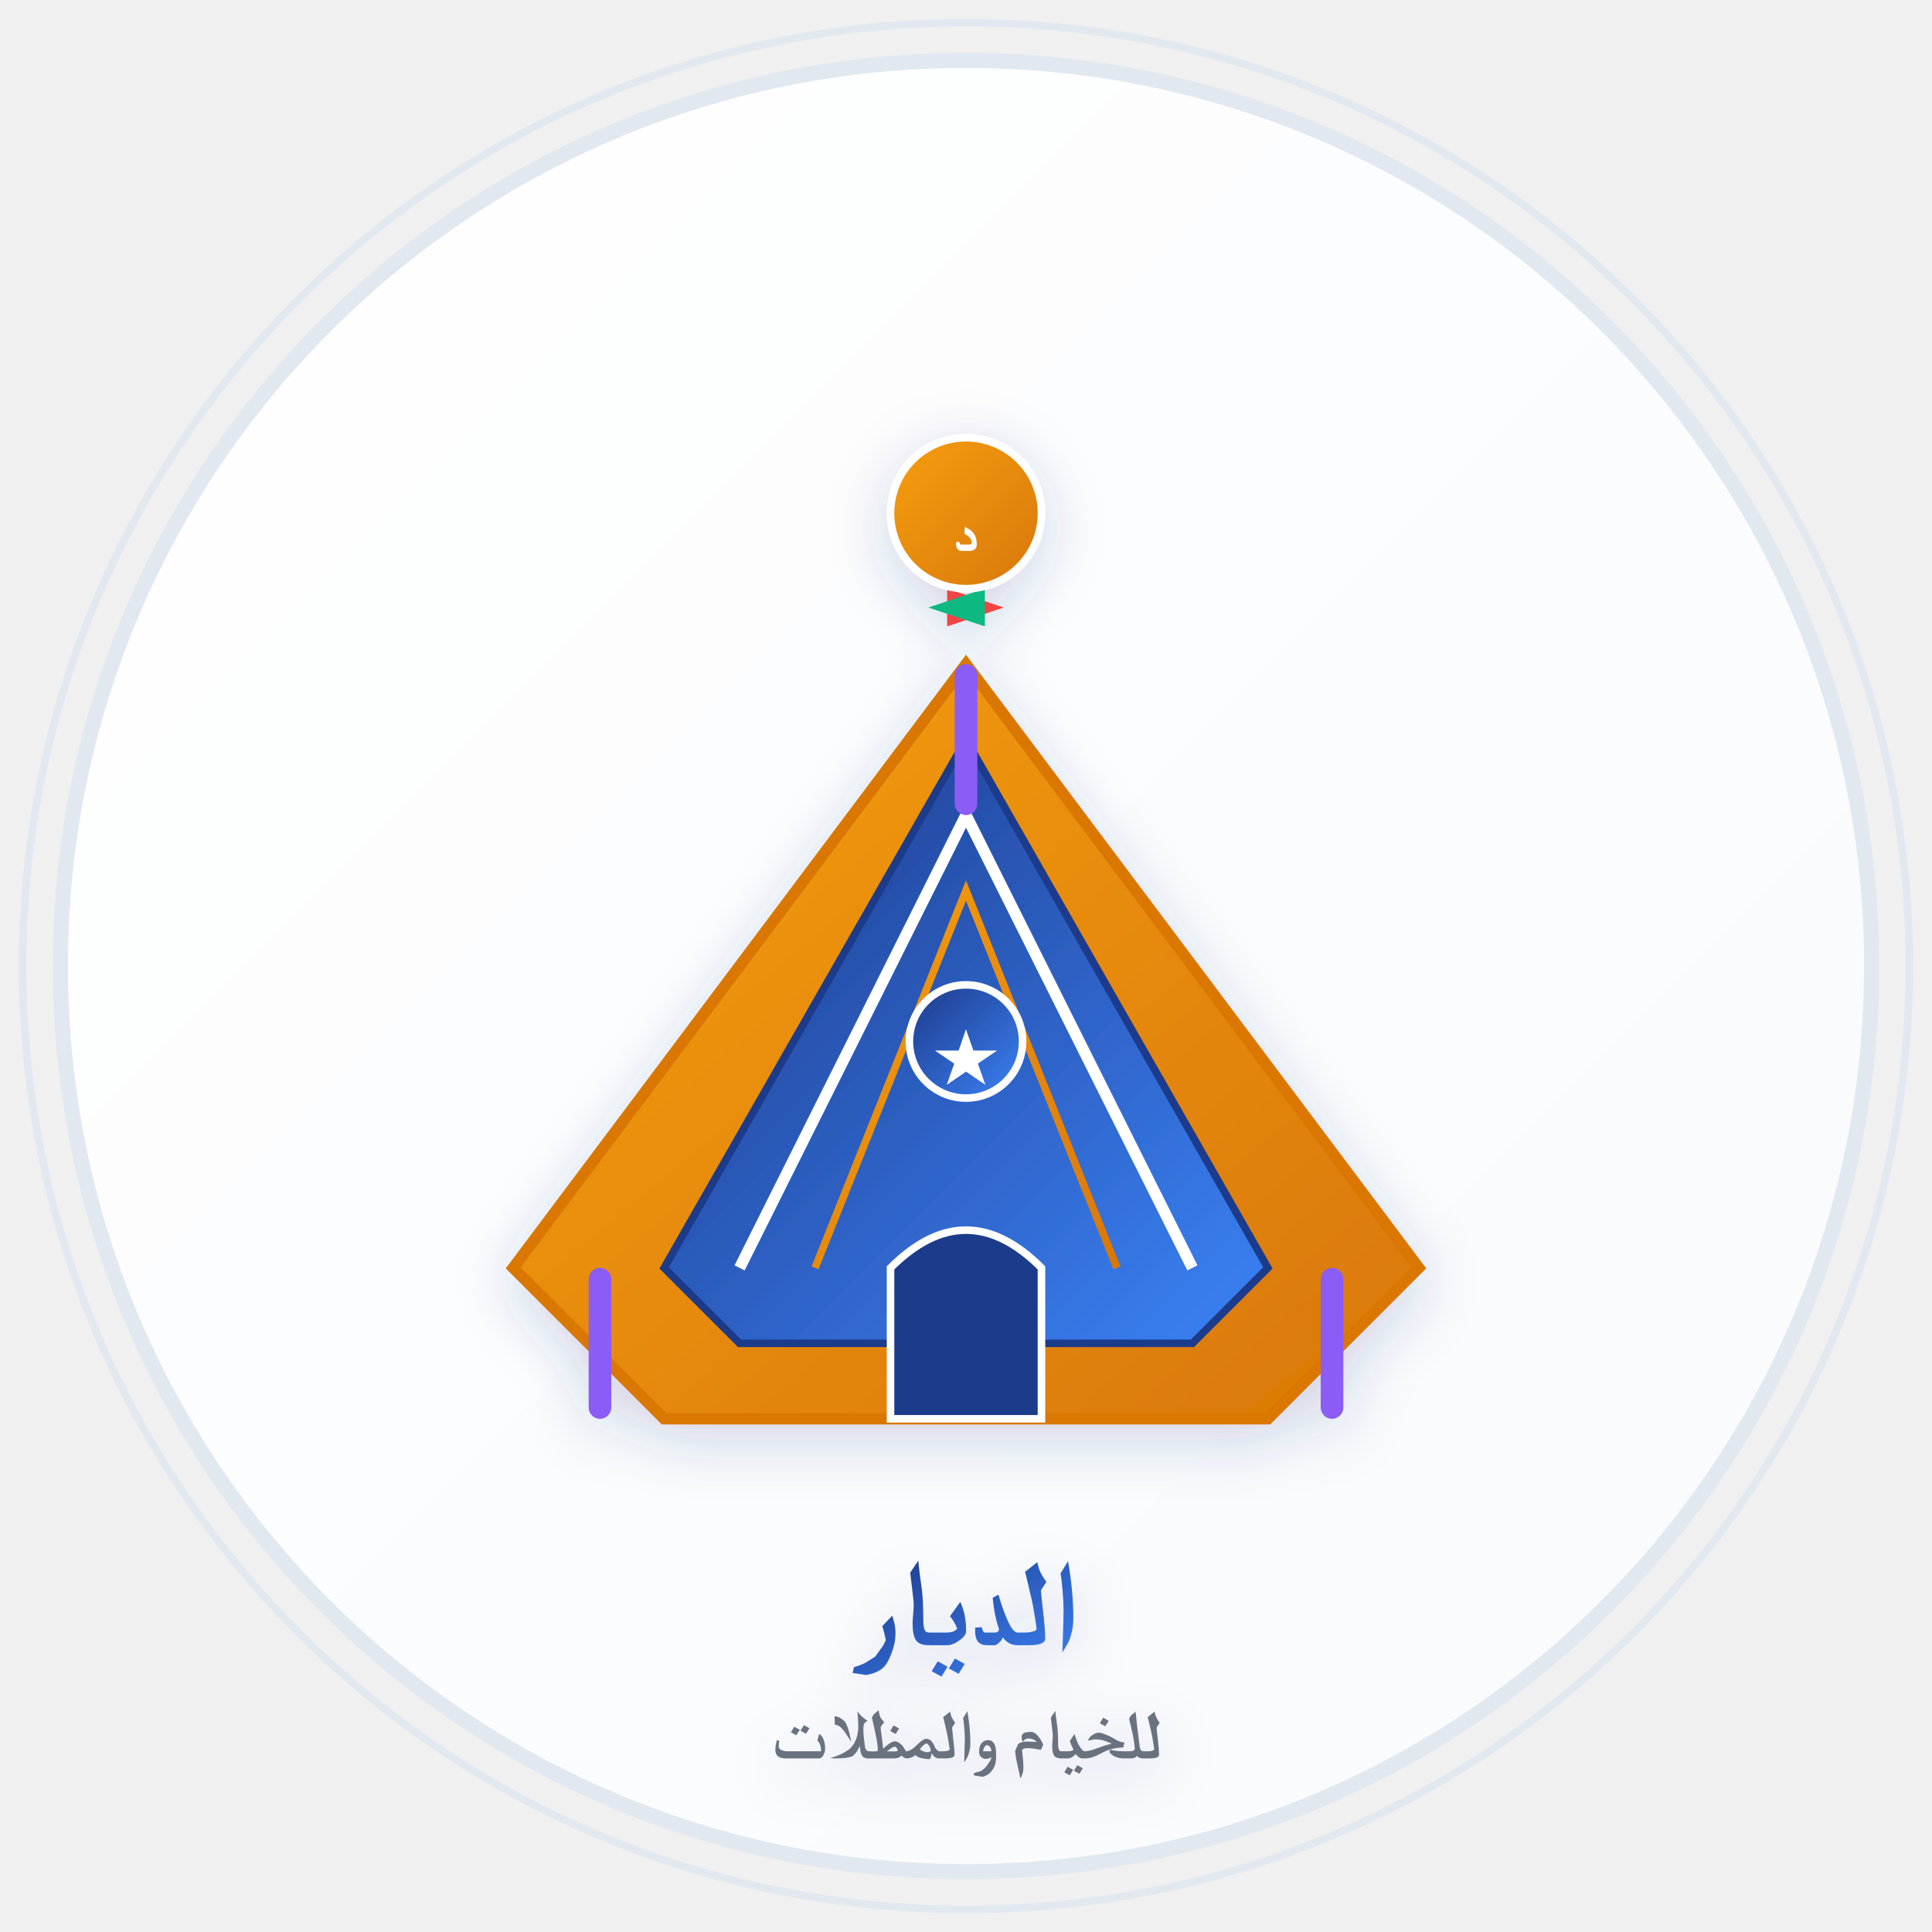
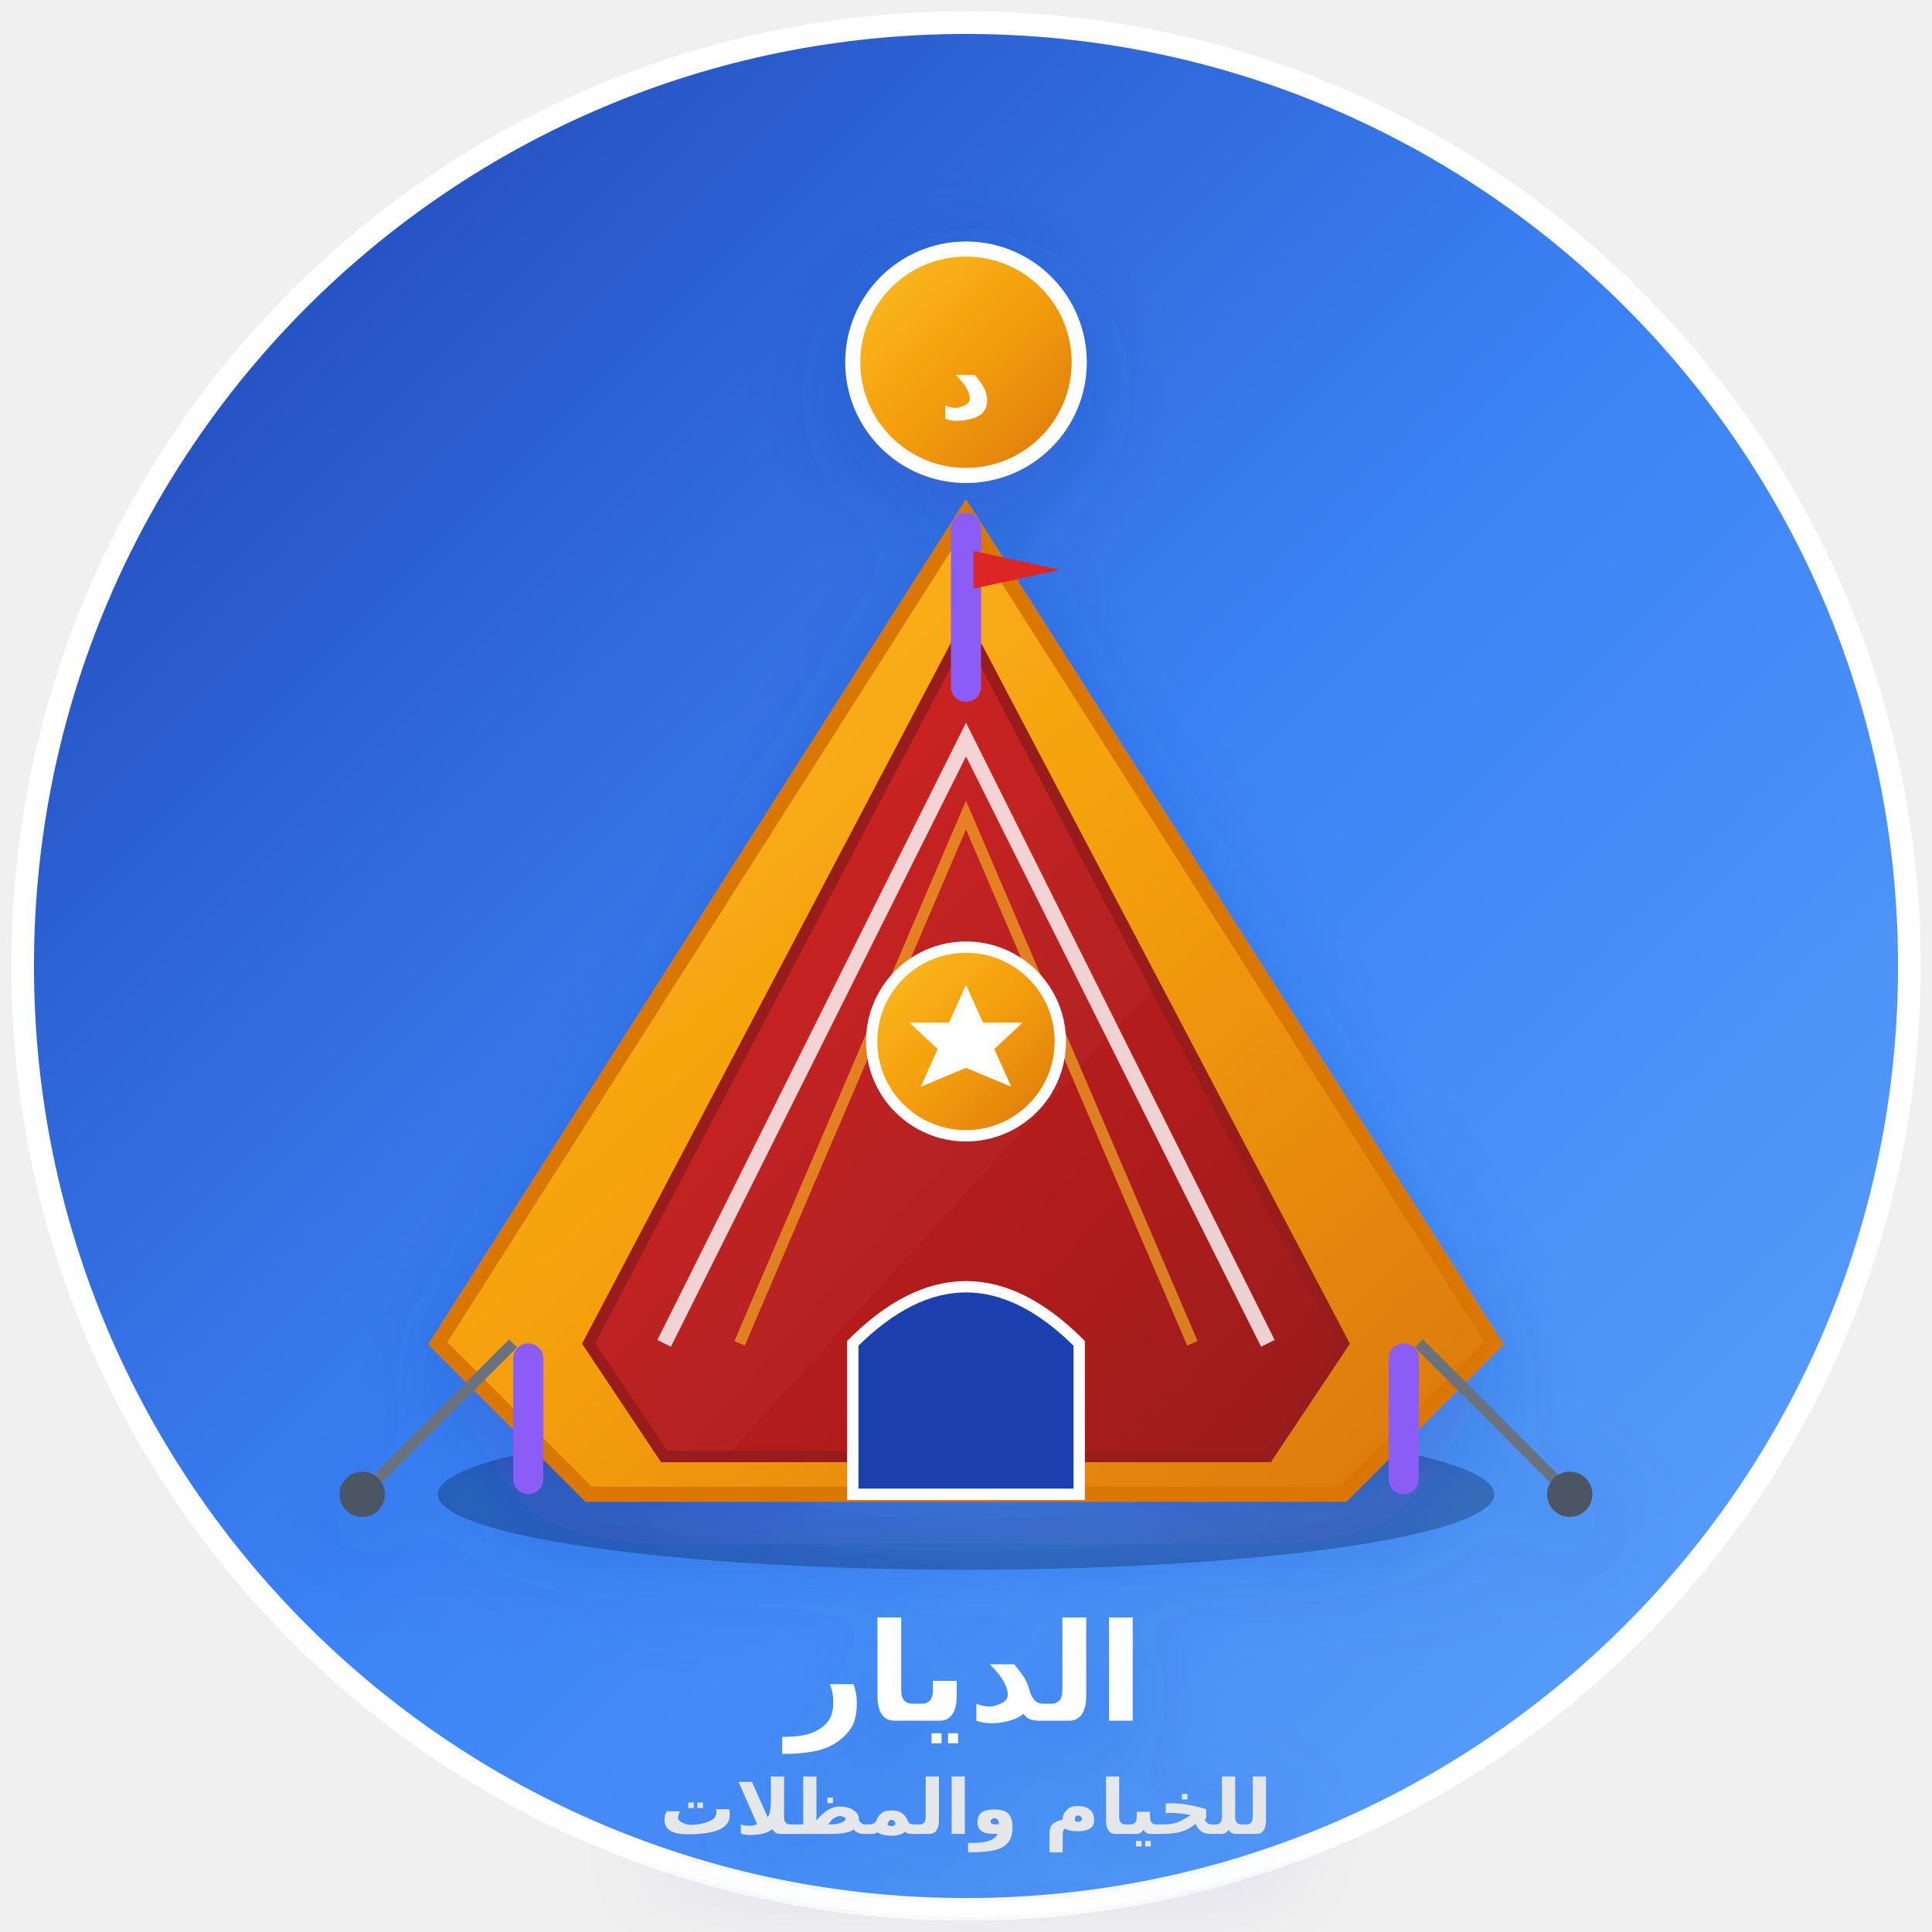
<svg xmlns="http://www.w3.org/2000/svg" width="512" height="512" viewBox="0 0 512 512">
  <defs>
-     <linearGradient id="primaryGrad" x1="0%" y1="0%" x2="100%" y2="100%">
-       <stop offset="0%" style="stop-color:#1e3a8a;stop-opacity:1" />
-       <stop offset="100%" style="stop-color:#3b82f6;stop-opacity:1" />
+     <linearGradient id="bgGrad" x1="0%" y1="0%" x2="100%" y2="100%">
+       <stop offset="0%" style="stop-color:#1e40af;stop-opacity:1" />
+       <stop offset="50%" style="stop-color:#3b82f6;stop-opacity:1" />
+       <stop offset="100%" style="stop-color:#60a5fa;stop-opacity:1" />
    </linearGradient>
-     <linearGradient id="tentGrad" x1="0%" y1="0%" x2="100%" y2="100%">
-       <stop offset="0%" style="stop-color:#f59e0b;stop-opacity:1" />
+     <linearGradient id="tentBodyGrad" x1="0%" y1="0%" x2="100%" y2="100%">
+       <stop offset="0%" style="stop-color:#fbbf24;stop-opacity:1" />
+       <stop offset="50%" style="stop-color:#f59e0b;stop-opacity:1" />
      <stop offset="100%" style="stop-color:#d97706;stop-opacity:1" />
    </linearGradient>
-     <linearGradient id="backgroundGrad" x1="0%" y1="0%" x2="100%" y2="100%">
-       <stop offset="0%" style="stop-color:#ffffff;stop-opacity:1" />
-       <stop offset="100%" style="stop-color:#f8fafc;stop-opacity:1" />
+     <linearGradient id="tentFrontGrad" x1="0%" y1="0%" x2="100%" y2="100%">
+       <stop offset="0%" style="stop-color:#dc2626;stop-opacity:1" />
+       <stop offset="100%" style="stop-color:#991b1b;stop-opacity:1" />
    </linearGradient>
-     <filter id="shadow" x="-50%" y="-50%" width="200%" height="200%">
-       <feDropShadow dx="0" dy="4" stdDeviation="8" flood-color="#1e3a8a" flood-opacity="0.2" />
+     <radialGradient id="shadowGrad" cx="50%" cy="50%" r="50%">
+       <stop offset="0%" style="stop-color:#000000;stop-opacity:0.1" />
+       <stop offset="100%" style="stop-color:#000000;stop-opacity:0.3" />
+     </radialGradient>
+     <filter id="dropShadow" x="-50%" y="-50%" width="200%" height="200%">
+       <feDropShadow dx="0" dy="8" stdDeviation="12" flood-color="#1e40af" flood-opacity="0.3" />
    </filter>
  </defs>
-   <circle cx="256" cy="256" r="240" fill="url(#backgroundGrad)" stroke="#e2e8f0" stroke-width="4" />
-   <g transform="translate(256,256)" filter="url(#shadow)">
-     <path d="M-120,80 L0,-80 L120,80 L80,120 L-80,120 Z" fill="url(#tentGrad)" stroke="#d97706" stroke-width="3" />
-     <path d="M-80,80 L0,-60 L80,80 L60,100 L-60,100 Z" fill="url(#primaryGrad)" stroke="#1e3a8a" stroke-width="2" />
-     <path d="M-60,80 L0,-40 L60,80" stroke="#ffffff" stroke-width="3" fill="none" />
-     <path d="M-40,80 L0,-20 L40,80" stroke="url(#tentGrad)" stroke-width="2" fill="none" />
-     <path d="M-20,80 Q0,60 20,80 L20,120 L-20,120 Z" fill="#1e3a8a" stroke="#ffffff" stroke-width="2" />
-     <rect x="-100" y="80" width="6" height="40" fill="#8b5cf6" rx="3" />
-     <rect x="94" y="80" width="6" height="40" fill="#8b5cf6" rx="3" />
-     <rect x="-3" y="-80" width="6" height="40" fill="#8b5cf6" rx="3" />
-     <circle cx="0" cy="20" r="15" fill="url(#primaryGrad)" stroke="#ffffff" stroke-width="2" />
-     <text x="0" y="30" font-family="Arial, serif" font-size="18" font-weight="bold" text-anchor="middle" fill="#ffffff">★</text>
-     <path d="M-5,-80 L-5,-100 L10,-95 L-5,-90 Z" fill="#ef4444" />
-     <path d="M5,-80 L5,-100 L-10,-95 L5,-90 Z" fill="#10b981" />
-     <circle cx="0" cy="-120" r="20" fill="url(#tentGrad)" stroke="#ffffff" stroke-width="2" />
-     <text x="0" y="-110" font-family="Arial, serif" font-size="16" font-weight="bold" text-anchor="middle" fill="#ffffff">د</text>
-     <text x="0" y="180" font-family="Arial, serif" font-size="32" font-weight="bold" text-anchor="middle" fill="url(#primaryGrad)">الديار</text>
-     <text x="0" y="210" font-family="Arial, serif" font-size="18" font-weight="600" text-anchor="middle" fill="#6b7280">للخيام والمظلات</text>
+   <circle cx="256" cy="256" r="250" fill="url(#bgGrad)" stroke="#ffffff" stroke-width="6" />
+   <g transform="translate(256,256)" filter="url(#dropShadow)">
+     <ellipse cx="0" cy="140" rx="140" ry="20" fill="url(#shadowGrad)" />
+     <path d="M-140,100 L0,-120 L140,100 L100,140 L-100,140 Z" fill="url(#tentBodyGrad)" stroke="#d97706" stroke-width="4" />
+     <path d="M-100,100 L0,-90 L100,100 L80,130 L-80,130 Z" fill="url(#tentFrontGrad)" stroke="#991b1b" stroke-width="3" />
+     <path d="M-80,100 L0,-60 L80,100" stroke="#ffffff" stroke-width="4" fill="none" opacity="0.8" />
+     <path d="M-60,100 L0,-40 L60,100" stroke="#fbbf24" stroke-width="3" fill="none" opacity="0.6" />
+     <path d="M-30,100 Q0,70 30,100 L30,140 L-30,140 Z" fill="#1e40af" stroke="#ffffff" stroke-width="3" />
+     <rect x="-120" y="100" width="8" height="40" fill="#8b5cf6" rx="4" />
+     <rect x="112" y="100" width="8" height="40" fill="#8b5cf6" rx="4" />
+     <rect x="-4" y="-120" width="8" height="50" fill="#8b5cf6" rx="4" />
+     <line x1="-120" y1="100" x2="-160" y2="140" stroke="#6b7280" stroke-width="3" />
+     <line x1="120" y1="100" x2="160" y2="140" stroke="#6b7280" stroke-width="3" />
+     <circle cx="-160" cy="140" r="6" fill="#4b5563" />
+     <circle cx="160" cy="140" r="6" fill="#4b5563" />
+     <g transform="translate(0,20)">
+       <circle cx="0" cy="0" r="25" fill="url(#tentBodyGrad)" stroke="#ffffff" stroke-width="3" />
+       <path d="M0,-15 L4.5,-5 L15,-5 L7.5,2 L12,12 L0,7 L-12,12 L-7.5,2 L-15,-5 L-4.5,-5 Z" fill="#ffffff" />
+     </g>
+     <g transform="translate(0,-120)">
+       <rect x="-2" y="0" width="4" height="25" fill="#8b5cf6" />
+       <path d="M2,5 L2,20 L25,15 L2,10 Z" fill="#dc2626" />
+     </g>
+     <circle cx="0" cy="-160" r="30" fill="url(#tentBodyGrad)" stroke="#ffffff" stroke-width="4" />
+     <text x="0" y="-145" font-family="Arial, sans-serif" font-size="28" font-weight="bold" text-anchor="middle" fill="#ffffff">د</text>
+     <text x="0" y="200" font-family="Arial, sans-serif" font-size="36" font-weight="bold" text-anchor="middle" fill="#ffffff">الديار</text>
+     <text x="0" y="230" font-family="Arial, sans-serif" font-size="20" font-weight="600" text-anchor="middle" fill="#e5e7eb">للخيام والمظلات</text>
  </g>
-   <circle cx="256" cy="256" r="250" fill="none" stroke="#e2e8f0" stroke-width="2" />
+   <circle cx="256" cy="256" r="250" fill="none" stroke="#ffffff" stroke-width="4" opacity="0.8" />
</svg>
